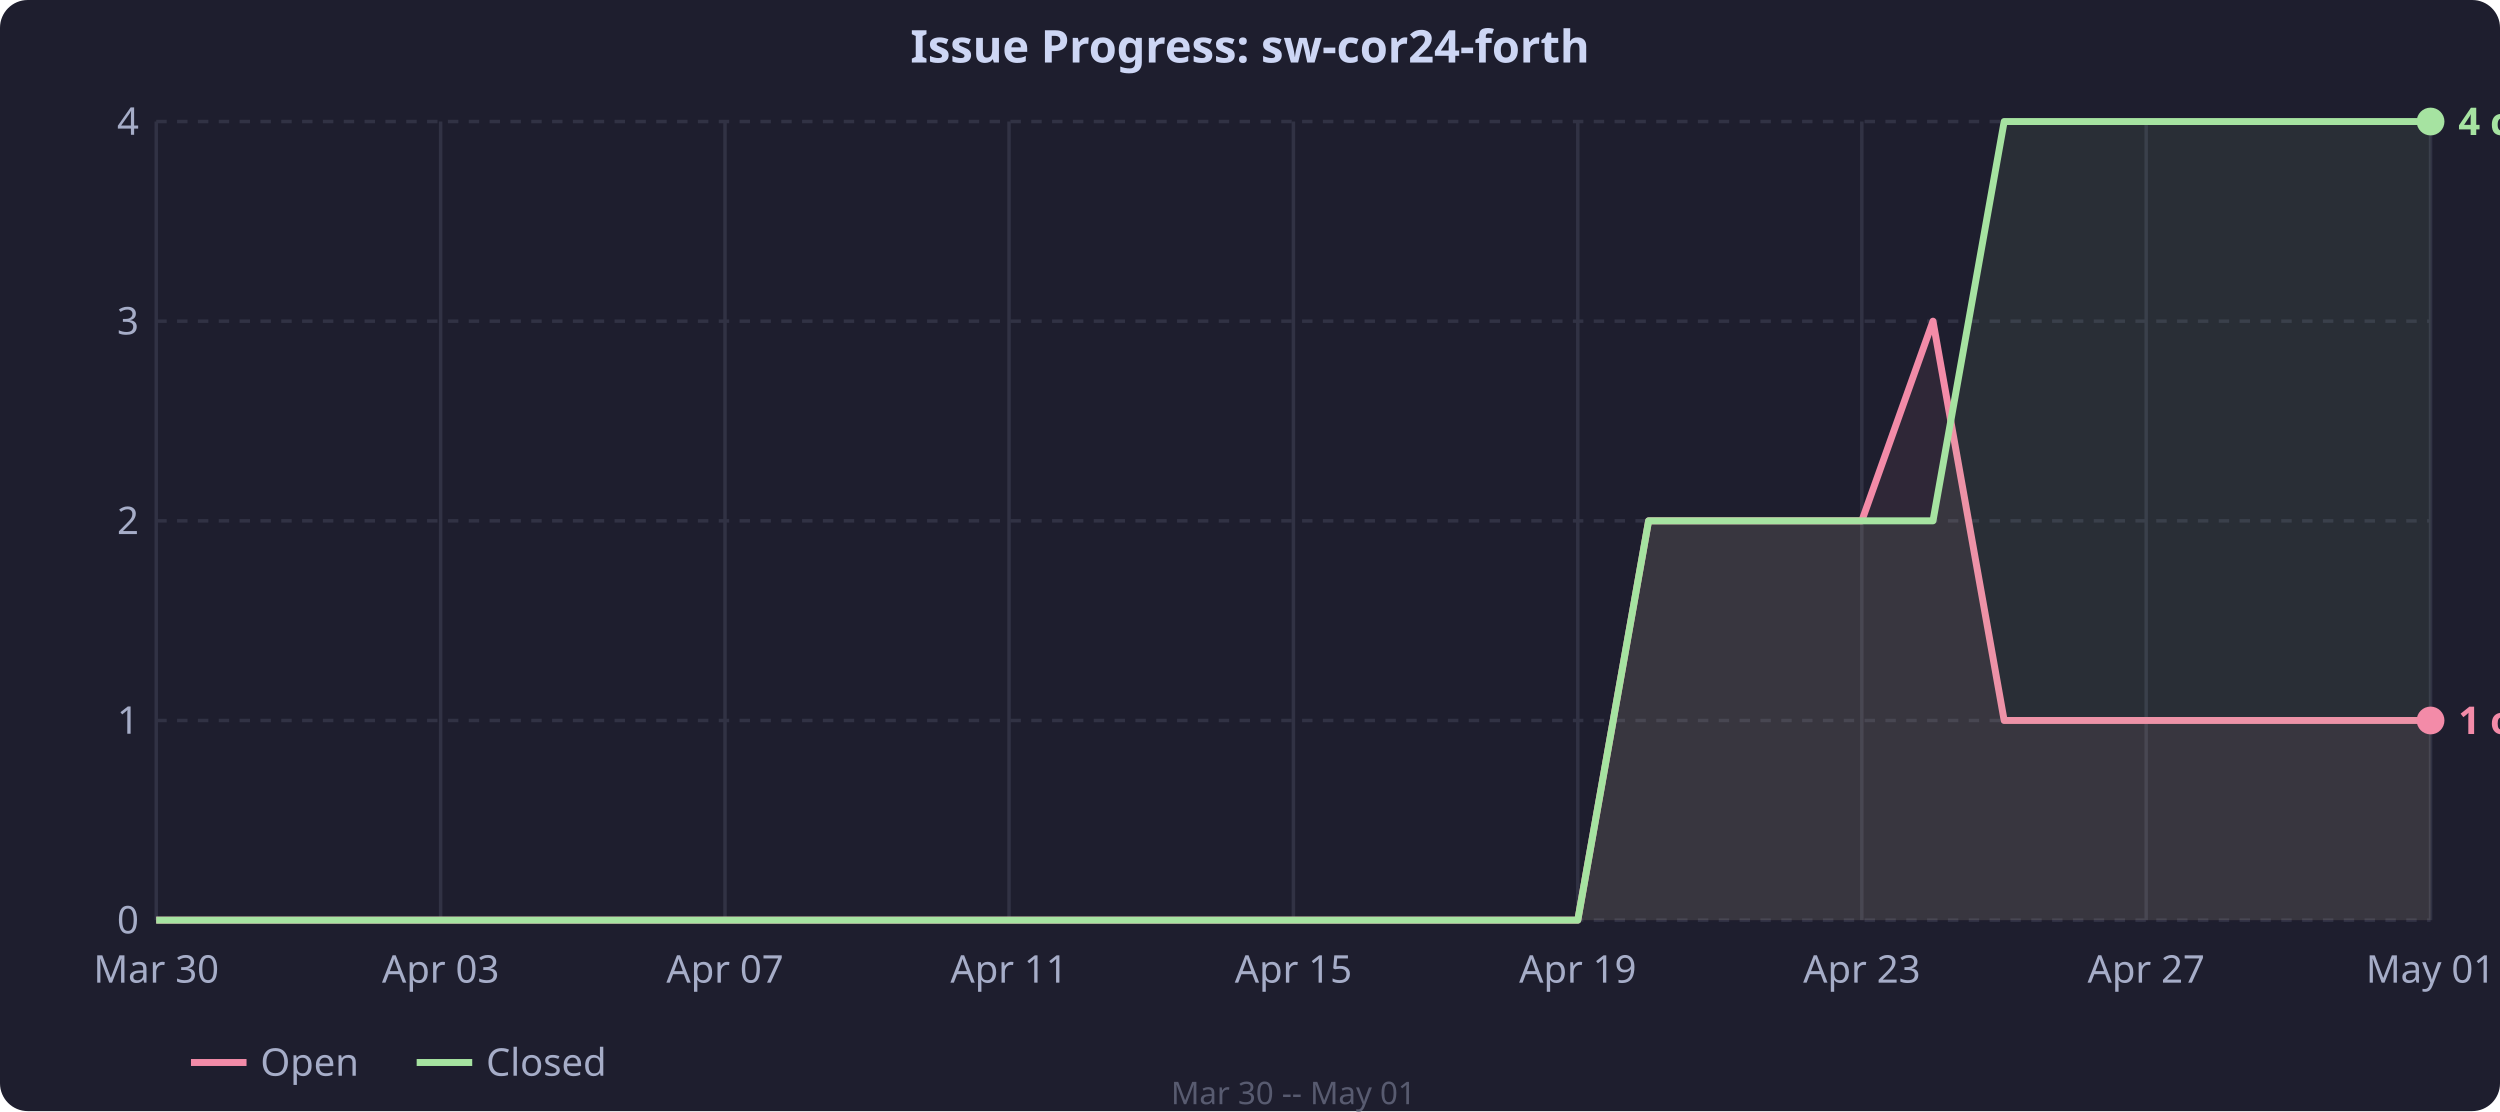
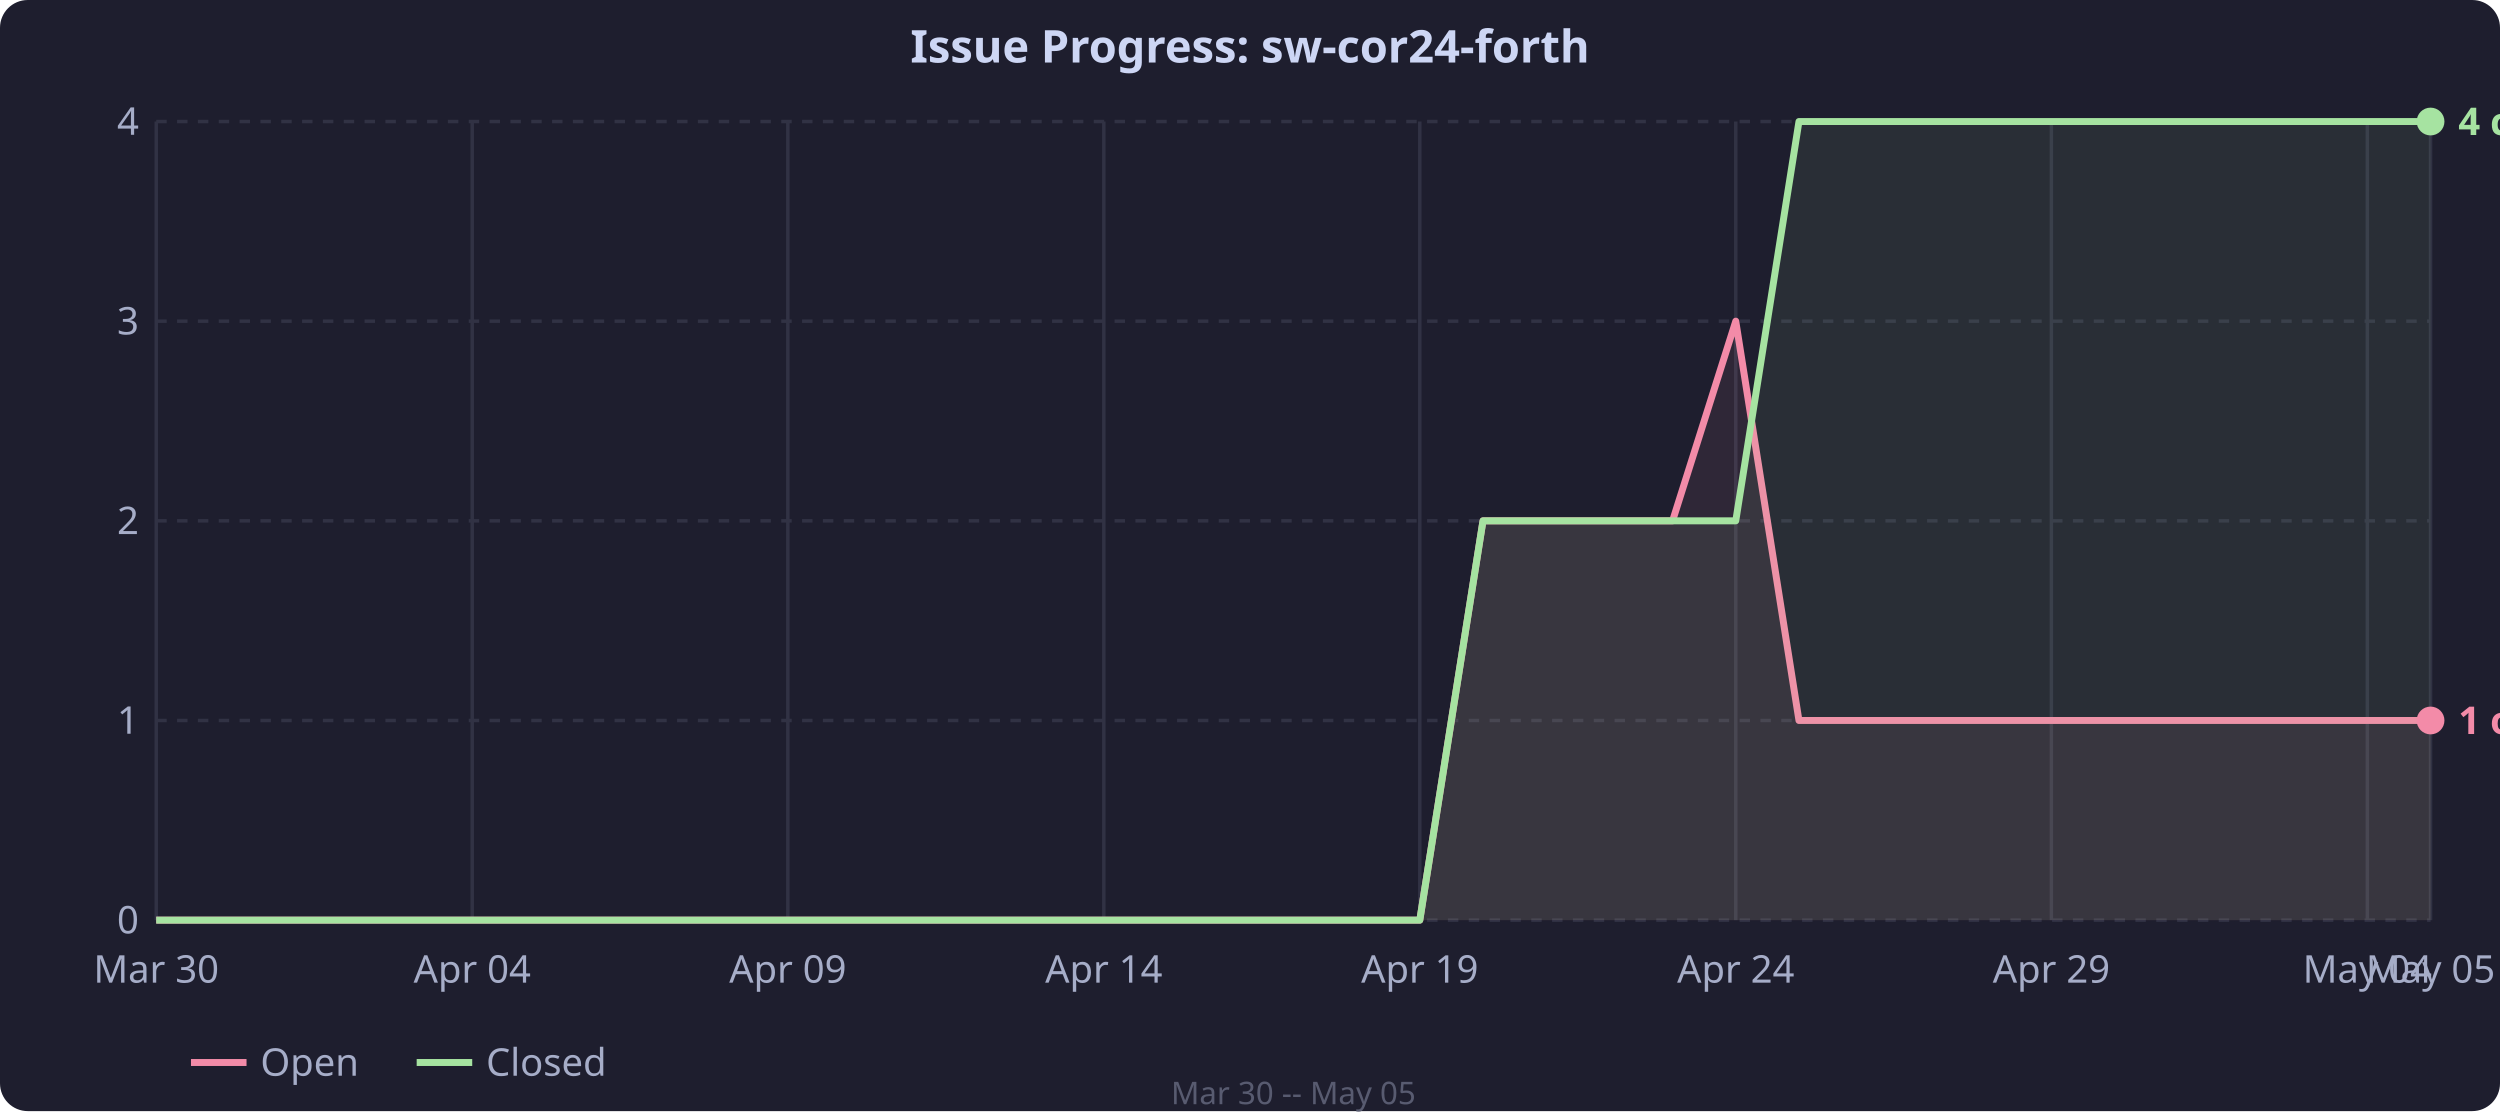
<svg xmlns="http://www.w3.org/2000/svg" viewBox="0 0 720 320" style="font-family: system-ui, sans-serif; font-size: 11px; color: #cdd6f4;">
  <rect width="720" height="320" fill="#1e1e2e" rx="8" />
  <line x1="45" y1="265.0" x2="700" y2="265.0" stroke="#313244" stroke-dasharray="3,3" />
  <text x="40" y="265.0" fill="#a6adc8" text-anchor="end" dominant-baseline="middle">0</text>
  <line x1="45" y1="207.5" x2="700" y2="207.5" stroke="#313244" stroke-dasharray="3,3" />
  <text x="40" y="207.5" fill="#a6adc8" text-anchor="end" dominant-baseline="middle">1</text>
  <line x1="45" y1="150.0" x2="700" y2="150.0" stroke="#313244" stroke-dasharray="3,3" />
  <text x="40" y="150.0" fill="#a6adc8" text-anchor="end" dominant-baseline="middle">2</text>
  <line x1="45" y1="92.5" x2="700" y2="92.5" stroke="#313244" stroke-dasharray="3,3" />
  <text x="40" y="92.5" fill="#a6adc8" text-anchor="end" dominant-baseline="middle">3</text>
  <line x1="45" y1="35.0" x2="700" y2="35.0" stroke="#313244" stroke-dasharray="3,3" />
  <text x="40" y="35.0" fill="#a6adc8" text-anchor="end" dominant-baseline="middle">4</text>
  <text x="45.0" y="283" fill="#a6adc8" text-anchor="middle">Mar 30</text>
  <line x1="45.0" y1="35" x2="45.0" y2="265" stroke="#313244" />
-   <text x="126.9" y="283" fill="#a6adc8" text-anchor="middle">Apr 03</text>
-   <line x1="126.9" y1="35" x2="126.9" y2="265" stroke="#313244" />
-   <text x="208.8" y="283" fill="#a6adc8" text-anchor="middle">Apr 07</text>
-   <line x1="208.8" y1="35" x2="208.8" y2="265" stroke="#313244" />
-   <text x="290.6" y="283" fill="#a6adc8" text-anchor="middle">Apr 11</text>
-   <line x1="290.6" y1="35" x2="290.6" y2="265" stroke="#313244" />
-   <text x="372.5" y="283" fill="#a6adc8" text-anchor="middle">Apr 15</text>
-   <line x1="372.5" y1="35" x2="372.5" y2="265" stroke="#313244" />
-   <text x="454.4" y="283" fill="#a6adc8" text-anchor="middle">Apr 19</text>
-   <line x1="454.4" y1="35" x2="454.4" y2="265" stroke="#313244" />
-   <text x="536.2" y="283" fill="#a6adc8" text-anchor="middle">Apr 23</text>
-   <line x1="536.2" y1="35" x2="536.2" y2="265" stroke="#313244" />
-   <text x="618.1" y="283" fill="#a6adc8" text-anchor="middle">Apr 27</text>
-   <line x1="618.1" y1="35" x2="618.1" y2="265" stroke="#313244" />
-   <text x="700.0" y="283" fill="#a6adc8" text-anchor="middle">May 01</text>
+   <text x="136.0" y="283" fill="#a6adc8" text-anchor="middle">Apr 04</text>
+   <line x1="136.0" y1="35" x2="136.0" y2="265" stroke="#313244" />
+   <text x="226.9" y="283" fill="#a6adc8" text-anchor="middle">Apr 09</text>
+   <line x1="226.9" y1="35" x2="226.9" y2="265" stroke="#313244" />
+   <text x="317.9" y="283" fill="#a6adc8" text-anchor="middle">Apr 14</text>
+   <line x1="317.9" y1="35" x2="317.9" y2="265" stroke="#313244" />
+   <text x="408.9" y="283" fill="#a6adc8" text-anchor="middle">Apr 19</text>
+   <line x1="408.9" y1="35" x2="408.9" y2="265" stroke="#313244" />
+   <text x="499.9" y="283" fill="#a6adc8" text-anchor="middle">Apr 24</text>
+   <line x1="499.9" y1="35" x2="499.9" y2="265" stroke="#313244" />
+   <text x="590.8" y="283" fill="#a6adc8" text-anchor="middle">Apr 29</text>
+   <line x1="590.8" y1="35" x2="590.8" y2="265" stroke="#313244" />
+   <text x="681.8" y="283" fill="#a6adc8" text-anchor="middle">May 04</text>
+   <line x1="681.8" y1="35" x2="681.8" y2="265" stroke="#313244" />
+   <text x="700.0" y="283" fill="#a6adc8" text-anchor="middle">May 05</text>
  <line x1="700.0" y1="35" x2="700.0" y2="265" stroke="#313244" />
-   <polygon fill="rgba(243,139,168,0.08)" points="45.0,265.0 65.5,265.0 85.9,265.0 106.4,265.0 126.9,265.0 147.3,265.0 167.8,265.0 188.3,265.0 208.8,265.0 229.2,265.0 249.7,265.0 270.2,265.0 290.6,265.0 311.1,265.0 331.6,265.0 352.0,265.0 372.5,265.0 393.0,265.0 413.4,265.0 433.9,265.0 454.4,265.0 474.8,150.0 495.3,150.0 515.8,150.0 536.2,150.0 556.7,92.5 577.2,207.5 597.7,207.5 618.1,207.5 638.6,207.5 659.1,207.5 679.5,207.5 700.0,207.5 700.0,265.0 45.0,265.0" />
-   <polyline fill="none" stroke="#f38ba8" stroke-width="2" stroke-linejoin="round" points="45.0,265.0 65.5,265.0 85.9,265.0 106.4,265.0 126.9,265.0 147.3,265.0 167.8,265.0 188.3,265.0 208.8,265.0 229.2,265.0 249.7,265.0 270.2,265.0 290.6,265.0 311.1,265.0 331.6,265.0 352.0,265.0 372.5,265.0 393.0,265.0 413.4,265.0 433.9,265.0 454.4,265.0 474.8,150.0 495.3,150.0 515.8,150.0 536.2,150.0 556.7,92.5 577.2,207.5 597.7,207.5 618.1,207.5 638.6,207.5 659.1,207.5 679.5,207.5 700.0,207.5" />
-   <polygon fill="rgba(166,227,161,0.08)" points="45.0,265.0 65.5,265.0 85.9,265.0 106.4,265.0 126.9,265.0 147.3,265.0 167.8,265.0 188.3,265.0 208.8,265.0 229.2,265.0 249.7,265.0 270.2,265.0 290.6,265.0 311.1,265.0 331.6,265.0 352.0,265.0 372.5,265.0 393.0,265.0 413.4,265.0 433.9,265.0 454.4,265.0 474.8,150.0 495.3,150.0 515.8,150.0 536.2,150.0 556.7,150.0 577.2,35.0 597.7,35.0 618.1,35.0 638.6,35.0 659.1,35.0 679.5,35.0 700.0,35.0 700.0,265.0 45.0,265.0" />
-   <polyline fill="none" stroke="#a6e3a1" stroke-width="2" stroke-linejoin="round" points="45.0,265.0 65.5,265.0 85.9,265.0 106.4,265.0 126.9,265.0 147.3,265.0 167.8,265.0 188.3,265.0 208.8,265.0 229.2,265.0 249.7,265.0 270.2,265.0 290.6,265.0 311.1,265.0 331.6,265.0 352.0,265.0 372.5,265.0 393.0,265.0 413.4,265.0 433.9,265.0 454.4,265.0 474.8,150.0 495.3,150.0 515.8,150.0 536.2,150.0 556.7,150.0 577.2,35.0 597.7,35.0 618.1,35.0 638.6,35.0 659.1,35.0 679.5,35.0 700.0,35.0" />
+   <polygon fill="rgba(243,139,168,0.08)" points="45.0,265.0 63.2,265.0 81.4,265.0 99.6,265.0 117.8,265.0 136.0,265.0 154.2,265.0 172.4,265.0 190.6,265.0 208.8,265.0 226.9,265.0 245.1,265.0 263.3,265.0 281.5,265.0 299.7,265.0 317.9,265.0 336.1,265.0 354.3,265.0 372.5,265.0 390.7,265.0 408.9,265.0 427.1,150.0 445.3,150.0 463.5,150.0 481.7,150.0 499.9,92.5 518.1,207.5 536.2,207.5 554.4,207.5 572.6,207.5 590.8,207.5 609.0,207.5 627.2,207.5 645.4,207.5 663.6,207.5 681.8,207.5 700.0,207.5 700.0,265.0 45.0,265.0" />
+   <polyline fill="none" stroke="#f38ba8" stroke-width="2" stroke-linejoin="round" points="45.0,265.0 63.2,265.0 81.4,265.0 99.6,265.0 117.8,265.0 136.0,265.0 154.2,265.0 172.4,265.0 190.6,265.0 208.8,265.0 226.9,265.0 245.1,265.0 263.3,265.0 281.5,265.0 299.7,265.0 317.9,265.0 336.1,265.0 354.3,265.0 372.5,265.0 390.7,265.0 408.9,265.0 427.1,150.0 445.3,150.0 463.5,150.0 481.7,150.0 499.9,92.5 518.1,207.5 536.2,207.5 554.4,207.5 572.6,207.5 590.8,207.5 609.0,207.5 627.2,207.5 645.4,207.5 663.6,207.5 681.8,207.5 700.0,207.5" />
+   <polygon fill="rgba(166,227,161,0.08)" points="45.0,265.0 63.2,265.0 81.4,265.0 99.6,265.0 117.8,265.0 136.0,265.0 154.2,265.0 172.4,265.0 190.6,265.0 208.8,265.0 226.9,265.0 245.1,265.0 263.3,265.0 281.5,265.0 299.7,265.0 317.9,265.0 336.1,265.0 354.3,265.0 372.5,265.0 390.7,265.0 408.9,265.0 427.1,150.0 445.3,150.0 463.5,150.0 481.7,150.0 499.9,150.0 518.1,35.0 536.2,35.0 554.4,35.0 572.6,35.0 590.8,35.0 609.0,35.0 627.2,35.0 645.4,35.0 663.6,35.0 681.8,35.0 700.0,35.0 700.0,265.0 45.0,265.0" />
+   <polyline fill="none" stroke="#a6e3a1" stroke-width="2" stroke-linejoin="round" points="45.0,265.0 63.2,265.0 81.4,265.0 99.6,265.0 117.8,265.0 136.0,265.0 154.2,265.0 172.4,265.0 190.6,265.0 208.8,265.0 226.9,265.0 245.1,265.0 263.3,265.0 281.5,265.0 299.7,265.0 317.9,265.0 336.1,265.0 354.3,265.0 372.5,265.0 390.7,265.0 408.9,265.0 427.1,150.0 445.3,150.0 463.5,150.0 481.7,150.0 499.9,150.0 518.1,35.0 536.2,35.0 554.4,35.0 572.6,35.0 590.8,35.0 609.0,35.0 627.2,35.0 645.4,35.0 663.6,35.0 681.8,35.0 700.0,35.0" />
  <circle cx="700.0" cy="207.5" r="4" fill="#f38ba8" />
  <circle cx="700.0" cy="35.0" r="4" fill="#a6e3a1" />
  <text x="708.0" y="207.5" fill="#f38ba8" text-anchor="start" dominant-baseline="middle" font-size="11px" font-weight="600">1 open</text>
  <text x="708.0" y="35.0" fill="#a6e3a1" text-anchor="start" dominant-baseline="middle" font-size="11px" font-weight="600">4 closed</text>
  <text x="360" y="18" fill="#cdd6f4" text-anchor="middle" font-size="13px" font-weight="600">Issue Progress: sw-cor24-forth</text>
  <line x1="55" y1="306" x2="71" y2="306" stroke="#f38ba8" stroke-width="2" />
  <text x="75" y="306" fill="#a6adc8" dominant-baseline="middle">Open</text>
  <line x1="120" y1="306" x2="136" y2="306" stroke="#a6e3a1" stroke-width="2" />
  <text x="140" y="306" fill="#a6adc8" dominant-baseline="middle">Closed</text>
-   <text x="372.5" y="318" fill="#585b70" text-anchor="middle" font-size="9px">Mar 30 -- May 01</text>
+   <text x="372.5" y="318" fill="#585b70" text-anchor="middle" font-size="9px">Mar 30 -- May 05</text>
</svg>
